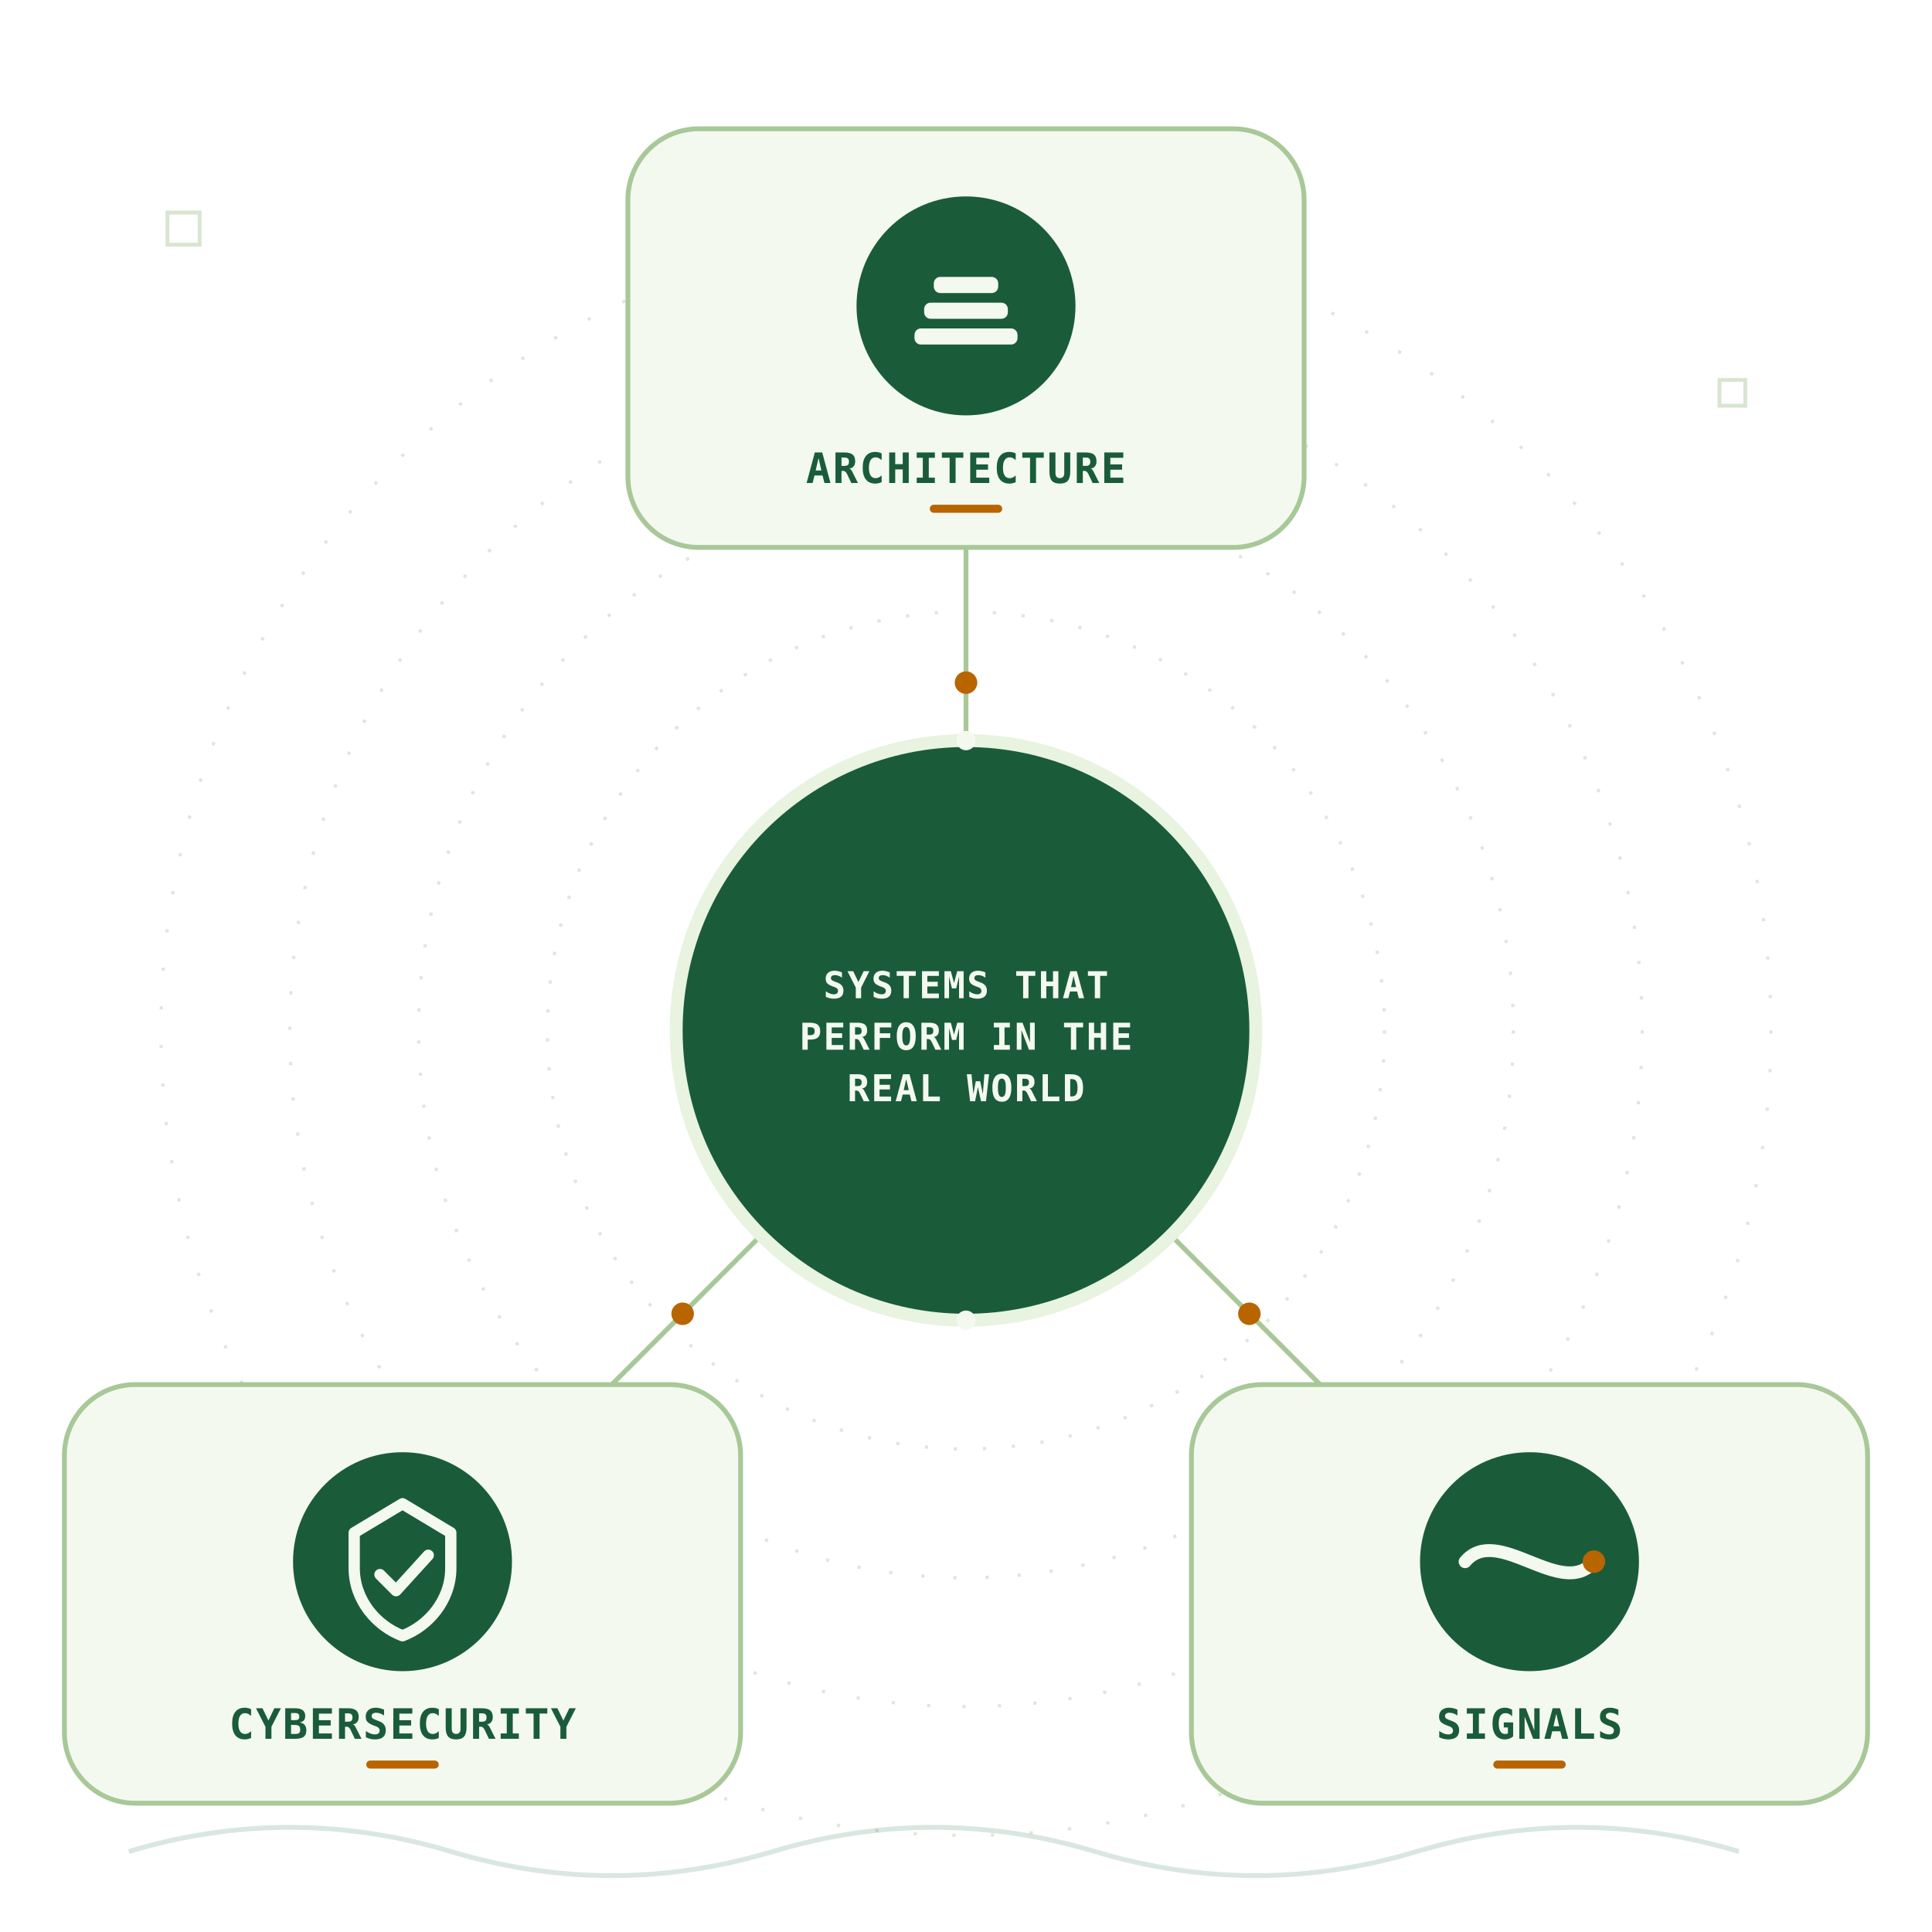
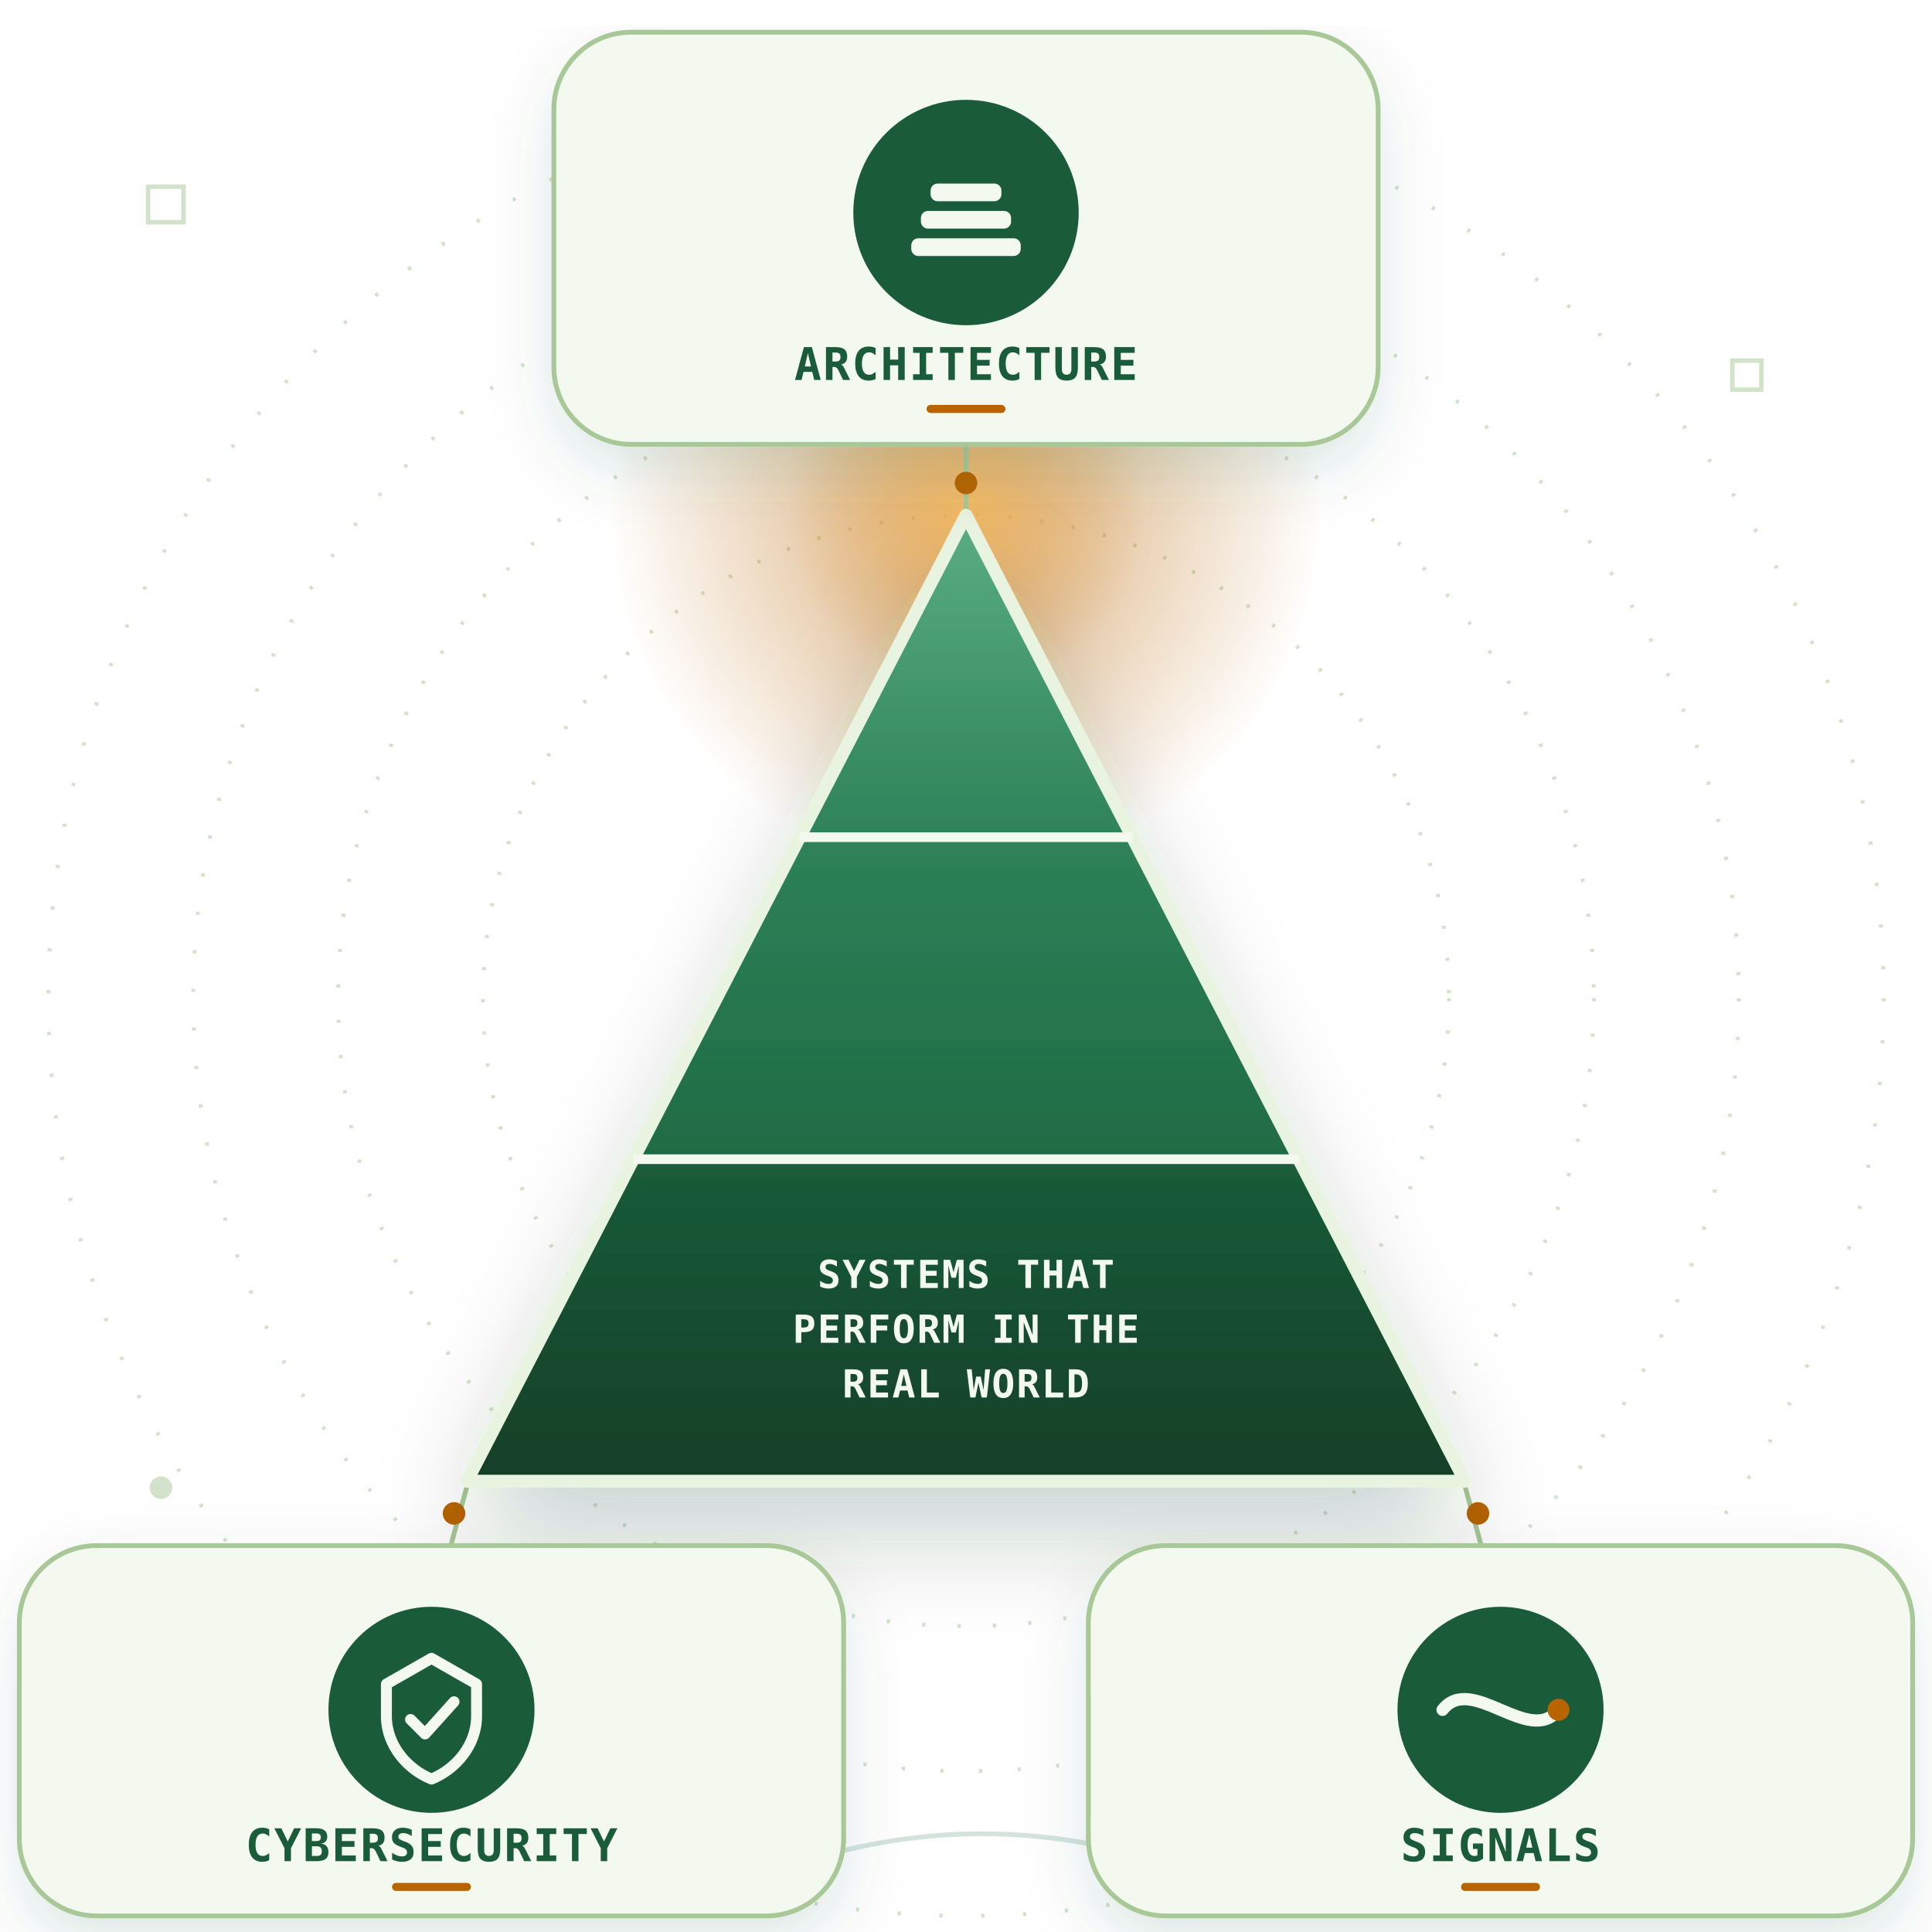
<svg xmlns="http://www.w3.org/2000/svg" viewBox="0 0 600 600" role="img" aria-hidden="true">
-   <g stroke="#A8C898" fill="none" opacity="0.4">
-     <circle cx="300" cy="320" r="130" stroke-width="1" stroke-dasharray="1 8" />
-     <circle cx="300" cy="320" r="170" stroke-width="1" stroke-dasharray="1 9" />
-     <circle cx="300" cy="320" r="210" stroke-width="1" stroke-dasharray="1 10" />
-     <circle cx="300" cy="320" r="250" stroke-width="1" stroke-dasharray="1 11" />
+   <defs>
+     <linearGradient id="tier1" x1="0" y1="0" x2="0" y2="1">
+       <stop offset="0" stop-color="#5AAE81" />
+       <stop offset="1" stop-color="#2E8259" />
+     </linearGradient>
+     <linearGradient id="tier2" x1="0" y1="0" x2="0" y2="1">
+       <stop offset="0" stop-color="#2E8259" />
+       <stop offset="1" stop-color="#1F6B44" />
+     </linearGradient>
+     <linearGradient id="tier3" x1="0" y1="0" x2="0" y2="1">
+       <stop offset="0" stop-color="#1A5C3A" />
+       <stop offset="1" stop-color="#123F28" />
+     </linearGradient>
+     <radialGradient id="apexGlow" cx="0.5" cy="0.5" r="0.5">
+       <stop offset="0" stop-color="#F5B454" stop-opacity="0.9" />
+       <stop offset="0.5" stop-color="#b86500" stop-opacity="0.28" />
+       <stop offset="1" stop-color="#b86500" stop-opacity="0" />
+     </radialGradient>
+     <filter id="cardShadow" x="-30%" y="-30%" width="160%" height="160%">
+       <feDropShadow dx="0" dy="8" stdDeviation="10" flood-color="#1A5C3A" flood-opacity="0.14" />
+     </filter>
+     <filter id="pyramidShadow" x="-30%" y="-30%" width="160%" height="160%">
+       <feDropShadow dx="0" dy="14" stdDeviation="16" flood-color="#123F28" flood-opacity="0.22" />
+     </filter>
+   </defs>
+   <g stroke="#A8C898" fill="none" opacity="0.5">
+     <circle cx="300" cy="310" r="150" stroke-width="1.2" stroke-dasharray="1 9" />
+     <circle cx="300" cy="310" r="195" stroke-width="1.2" stroke-dasharray="1 10" />
+     <circle cx="300" cy="310" r="240" stroke-width="1.2" stroke-dasharray="1 11" />
+     <circle cx="300" cy="310" r="285" stroke-width="1.2" stroke-dasharray="1 12" />
  </g>
-   <g stroke="#A8C898" fill="none" opacity="0.45">
-     <rect x="52" y="66" width="10" height="10" stroke-width="1.2" />
-     <rect x="534" y="118" width="8" height="8" stroke-width="1.2" />
-     <circle cx="546" cy="500" r="3" fill="#A8C898" stroke="none" />
-     <circle cx="56" cy="470" r="3" fill="#A8C898" stroke="none" />
+   <g stroke="#A8C898" fill="none" opacity="0.5">
+     <rect x="46" y="58" width="11" height="11" stroke-width="1.4" />
+     <rect x="538" y="112" width="9" height="9" stroke-width="1.4" />
+     <circle cx="550" cy="500" r="3.5" fill="#A8C898" stroke="none" />
+     <circle cx="50" cy="462" r="3.5" fill="#A8C898" stroke="none" />
  </g>
-   <path d="M40 575 Q90 560 140 575 T240 575 T340 575 T440 575 T540 575" stroke="#2A7A52" fill="none" stroke-width="1.5" opacity="0.18" />
+   <path d="M30 578 Q85 561 140 578 T250 578 T360 578 T470 578 T580 578" stroke="#2A7A52" fill="none" stroke-width="1.5" opacity="0.2" />
+   <circle cx="300" cy="160" r="110" fill="url(#apexGlow)" />
  <g stroke="#A8C898" stroke-width="1.5">
-     <line x1="300" y1="105" x2="300" y2="320" />
-     <line x1="125" y1="495" x2="300" y2="320" />
-     <line x1="475" y1="495" x2="300" y2="320" />
+     <line x1="300" y1="137" x2="300" y2="180" />
+     <line x1="140" y1="480" x2="146" y2="458" />
+     <line x1="460" y1="480" x2="454" y2="458" />
  </g>
-   <circle cx="300" cy="212" r="3.5" fill="#b86500" />
-   <circle cx="212" cy="408" r="3.5" fill="#b86500" />
-   <circle cx="388" cy="408" r="3.5" fill="#b86500" />
-   <circle cx="300" cy="320" r="90" fill="#1A5C3A" stroke="#E8F3E0" stroke-width="4" />
-   <circle cx="300" cy="230" r="3" fill="#F4F9F0" />
-   <circle cx="300" cy="410" r="3" fill="#F4F9F0" />
-   <text x="300" y="310" text-anchor="middle" font-family="'JetBrains Mono', monospace" font-size="11.5" font-weight="700" fill="#F4F9F0" letter-spacing="0.5">SYSTEMS THAT</text>
-   <text x="300" y="326" text-anchor="middle" font-family="'JetBrains Mono', monospace" font-size="11.5" font-weight="700" fill="#F4F9F0" letter-spacing="0.5">PERFORM IN THE</text>
-   <text x="300" y="342" text-anchor="middle" font-family="'JetBrains Mono', monospace" font-size="11.5" font-weight="700" fill="#F4F9F0" letter-spacing="0.5">REAL WORLD</text>
-   <rect x="195" y="40" width="210" height="130" rx="22" fill="#F4F9F0" stroke="#A8C898" stroke-width="1.5" />
-   <circle cx="300" cy="95" r="34" fill="#1A5C3A" />
-   <rect x="290" y="86" width="20" height="5" rx="2" fill="#F4F9F0" />
-   <rect x="287" y="94" width="26" height="5" rx="2" fill="#F4F9F0" />
-   <rect x="284" y="102" width="32" height="5" rx="2" fill="#F4F9F0" />
-   <text x="300" y="150" text-anchor="middle" font-family="'JetBrains Mono', monospace" font-size="13" font-weight="700" fill="#1A5C3A" letter-spacing="0.5">ARCHITECTURE</text>
-   <line x1="290" y1="158" x2="310" y2="158" stroke="#b86500" stroke-width="2.5" stroke-linecap="round" />
-   <rect x="20" y="430" width="210" height="130" rx="22" fill="#F4F9F0" stroke="#A8C898" stroke-width="1.5" />
-   <circle cx="125" cy="485" r="34" fill="#1A5C3A" />
-   <path d="M125 467 L140 476 V487 C140 497 133 505 125 508 C117 505 110 497 110 487 V476 Z" fill="none" stroke="#F4F9F0" stroke-width="3.5" stroke-linejoin="round" />
-   <path d="M118 489 L123 494 L133 483" fill="none" stroke="#F4F9F0" stroke-width="3.5" stroke-linecap="round" stroke-linejoin="round" />
-   <text x="125" y="540" text-anchor="middle" font-family="'JetBrains Mono', monospace" font-size="13" font-weight="700" fill="#1A5C3A" letter-spacing="0.5">CYBERSECURITY</text>
-   <line x1="115" y1="548" x2="135" y2="548" stroke="#b86500" stroke-width="2.5" stroke-linecap="round" />
-   <rect x="370" y="430" width="210" height="130" rx="22" fill="#F4F9F0" stroke="#A8C898" stroke-width="1.5" />
-   <circle cx="475" cy="485" r="34" fill="#1A5C3A" />
-   <path d="M455 485 C465 473 485 497 495 485" fill="none" stroke="#F4F9F0" stroke-width="4" stroke-linecap="round" />
-   <circle cx="495" cy="485" r="3.5" fill="#b86500" />
-   <text x="475" y="540" text-anchor="middle" font-family="'JetBrains Mono', monospace" font-size="13" font-weight="700" fill="#1A5C3A" letter-spacing="0.5">SIGNALS</text>
-   <line x1="465" y1="548" x2="485" y2="548" stroke="#b86500" stroke-width="2.5" stroke-linecap="round" />
+   <circle cx="300" cy="150" r="3.5" fill="#b86500" />
+   <circle cx="141" cy="470" r="3.5" fill="#b86500" />
+   <circle cx="459" cy="470" r="3.5" fill="#b86500" />
+   <g filter="url(#pyramidShadow)">
+     <path d="M300,160 L351.7,260 L248.3,260 Z" fill="url(#tier1)" />
+     <path d="M248.3,260 L351.7,260 L403.4,360 L196.6,360 Z" fill="url(#tier2)" />
+     <path d="M196.6,360 L403.4,360 L455,460 L145,460 Z" fill="url(#tier3)" />
+     <path d="M300,160 L455,460 L145,460 Z" fill="none" stroke="#E8F3E0" stroke-width="4" stroke-linejoin="round" />
+     <line x1="248.3" y1="260" x2="351.7" y2="260" stroke="#F4F9F0" stroke-width="3" />
+     <line x1="196.6" y1="360" x2="403.4" y2="360" stroke="#F4F9F0" stroke-width="3" />
+   </g>
+   <text x="300" y="400" text-anchor="middle" font-family="'JetBrains Mono', monospace" font-size="12" font-weight="700" fill="#F4F9F0" letter-spacing="0.5">SYSTEMS THAT</text>
+   <text x="300" y="417" text-anchor="middle" font-family="'JetBrains Mono', monospace" font-size="12" font-weight="700" fill="#F4F9F0" letter-spacing="0.5">PERFORM IN THE</text>
+   <text x="300" y="434" text-anchor="middle" font-family="'JetBrains Mono', monospace" font-size="12" font-weight="700" fill="#F4F9F0" letter-spacing="0.5">REAL WORLD</text>
+   <g filter="url(#cardShadow)">
+     <rect x="172" y="10" width="256" height="128" rx="24" fill="#F4F9F0" stroke="#A8C898" stroke-width="1.5" />
+   </g>
+   <circle cx="300" cy="66" r="35" fill="#1A5C3A" />
+   <rect x="289" y="57" width="22" height="5.5" rx="2.2" fill="#F4F9F0" />
+   <rect x="286" y="65.5" width="28" height="5.5" rx="2.2" fill="#F4F9F0" />
+   <rect x="283" y="74" width="34" height="5.5" rx="2.2" fill="#F4F9F0" />
+   <text x="300" y="118" text-anchor="middle" font-family="'JetBrains Mono', monospace" font-size="14" font-weight="700" fill="#1A5C3A" letter-spacing="0.5">ARCHITECTURE</text>
+   <line x1="289" y1="127" x2="311" y2="127" stroke="#b86500" stroke-width="2.5" stroke-linecap="round" />
+   <g filter="url(#cardShadow)">
+     <rect x="6" y="480" width="256" height="115" rx="24" fill="#F4F9F0" stroke="#A8C898" stroke-width="1.5" />
+   </g>
+   <circle cx="134" cy="531" r="32" fill="#1A5C3A" />
+   <path d="M134 515 L148 523 V533 C148 542 141.5 549.5 134 552.5 C126.5 549.5 120 542 120 533 V523 Z" fill="none" stroke="#F4F9F0" stroke-width="3.4" stroke-linejoin="round" />
+   <path d="M127.5 534 L132 538.5 L141 528.5" fill="none" stroke="#F4F9F0" stroke-width="3.4" stroke-linecap="round" stroke-linejoin="round" />
+   <text x="134" y="578" text-anchor="middle" font-family="'JetBrains Mono', monospace" font-size="14" font-weight="700" fill="#1A5C3A" letter-spacing="0.5">CYBERSECURITY</text>
+   <line x1="123" y1="586" x2="145" y2="586" stroke="#b86500" stroke-width="2.5" stroke-linecap="round" />
+   <g filter="url(#cardShadow)">
+     <rect x="338" y="480" width="256" height="115" rx="24" fill="#F4F9F0" stroke="#A8C898" stroke-width="1.5" />
+   </g>
+   <circle cx="466" cy="531" r="32" fill="#1A5C3A" />
+   <path d="M448 531 C457 519.5 475 542.5 484 531" fill="none" stroke="#F4F9F0" stroke-width="3.8" stroke-linecap="round" />
+   <circle cx="484" cy="531" r="3.4" fill="#b86500" />
+   <text x="466" y="578" text-anchor="middle" font-family="'JetBrains Mono', monospace" font-size="14" font-weight="700" fill="#1A5C3A" letter-spacing="0.5">SIGNALS</text>
+   <line x1="455" y1="586" x2="477" y2="586" stroke="#b86500" stroke-width="2.5" stroke-linecap="round" />
</svg>
